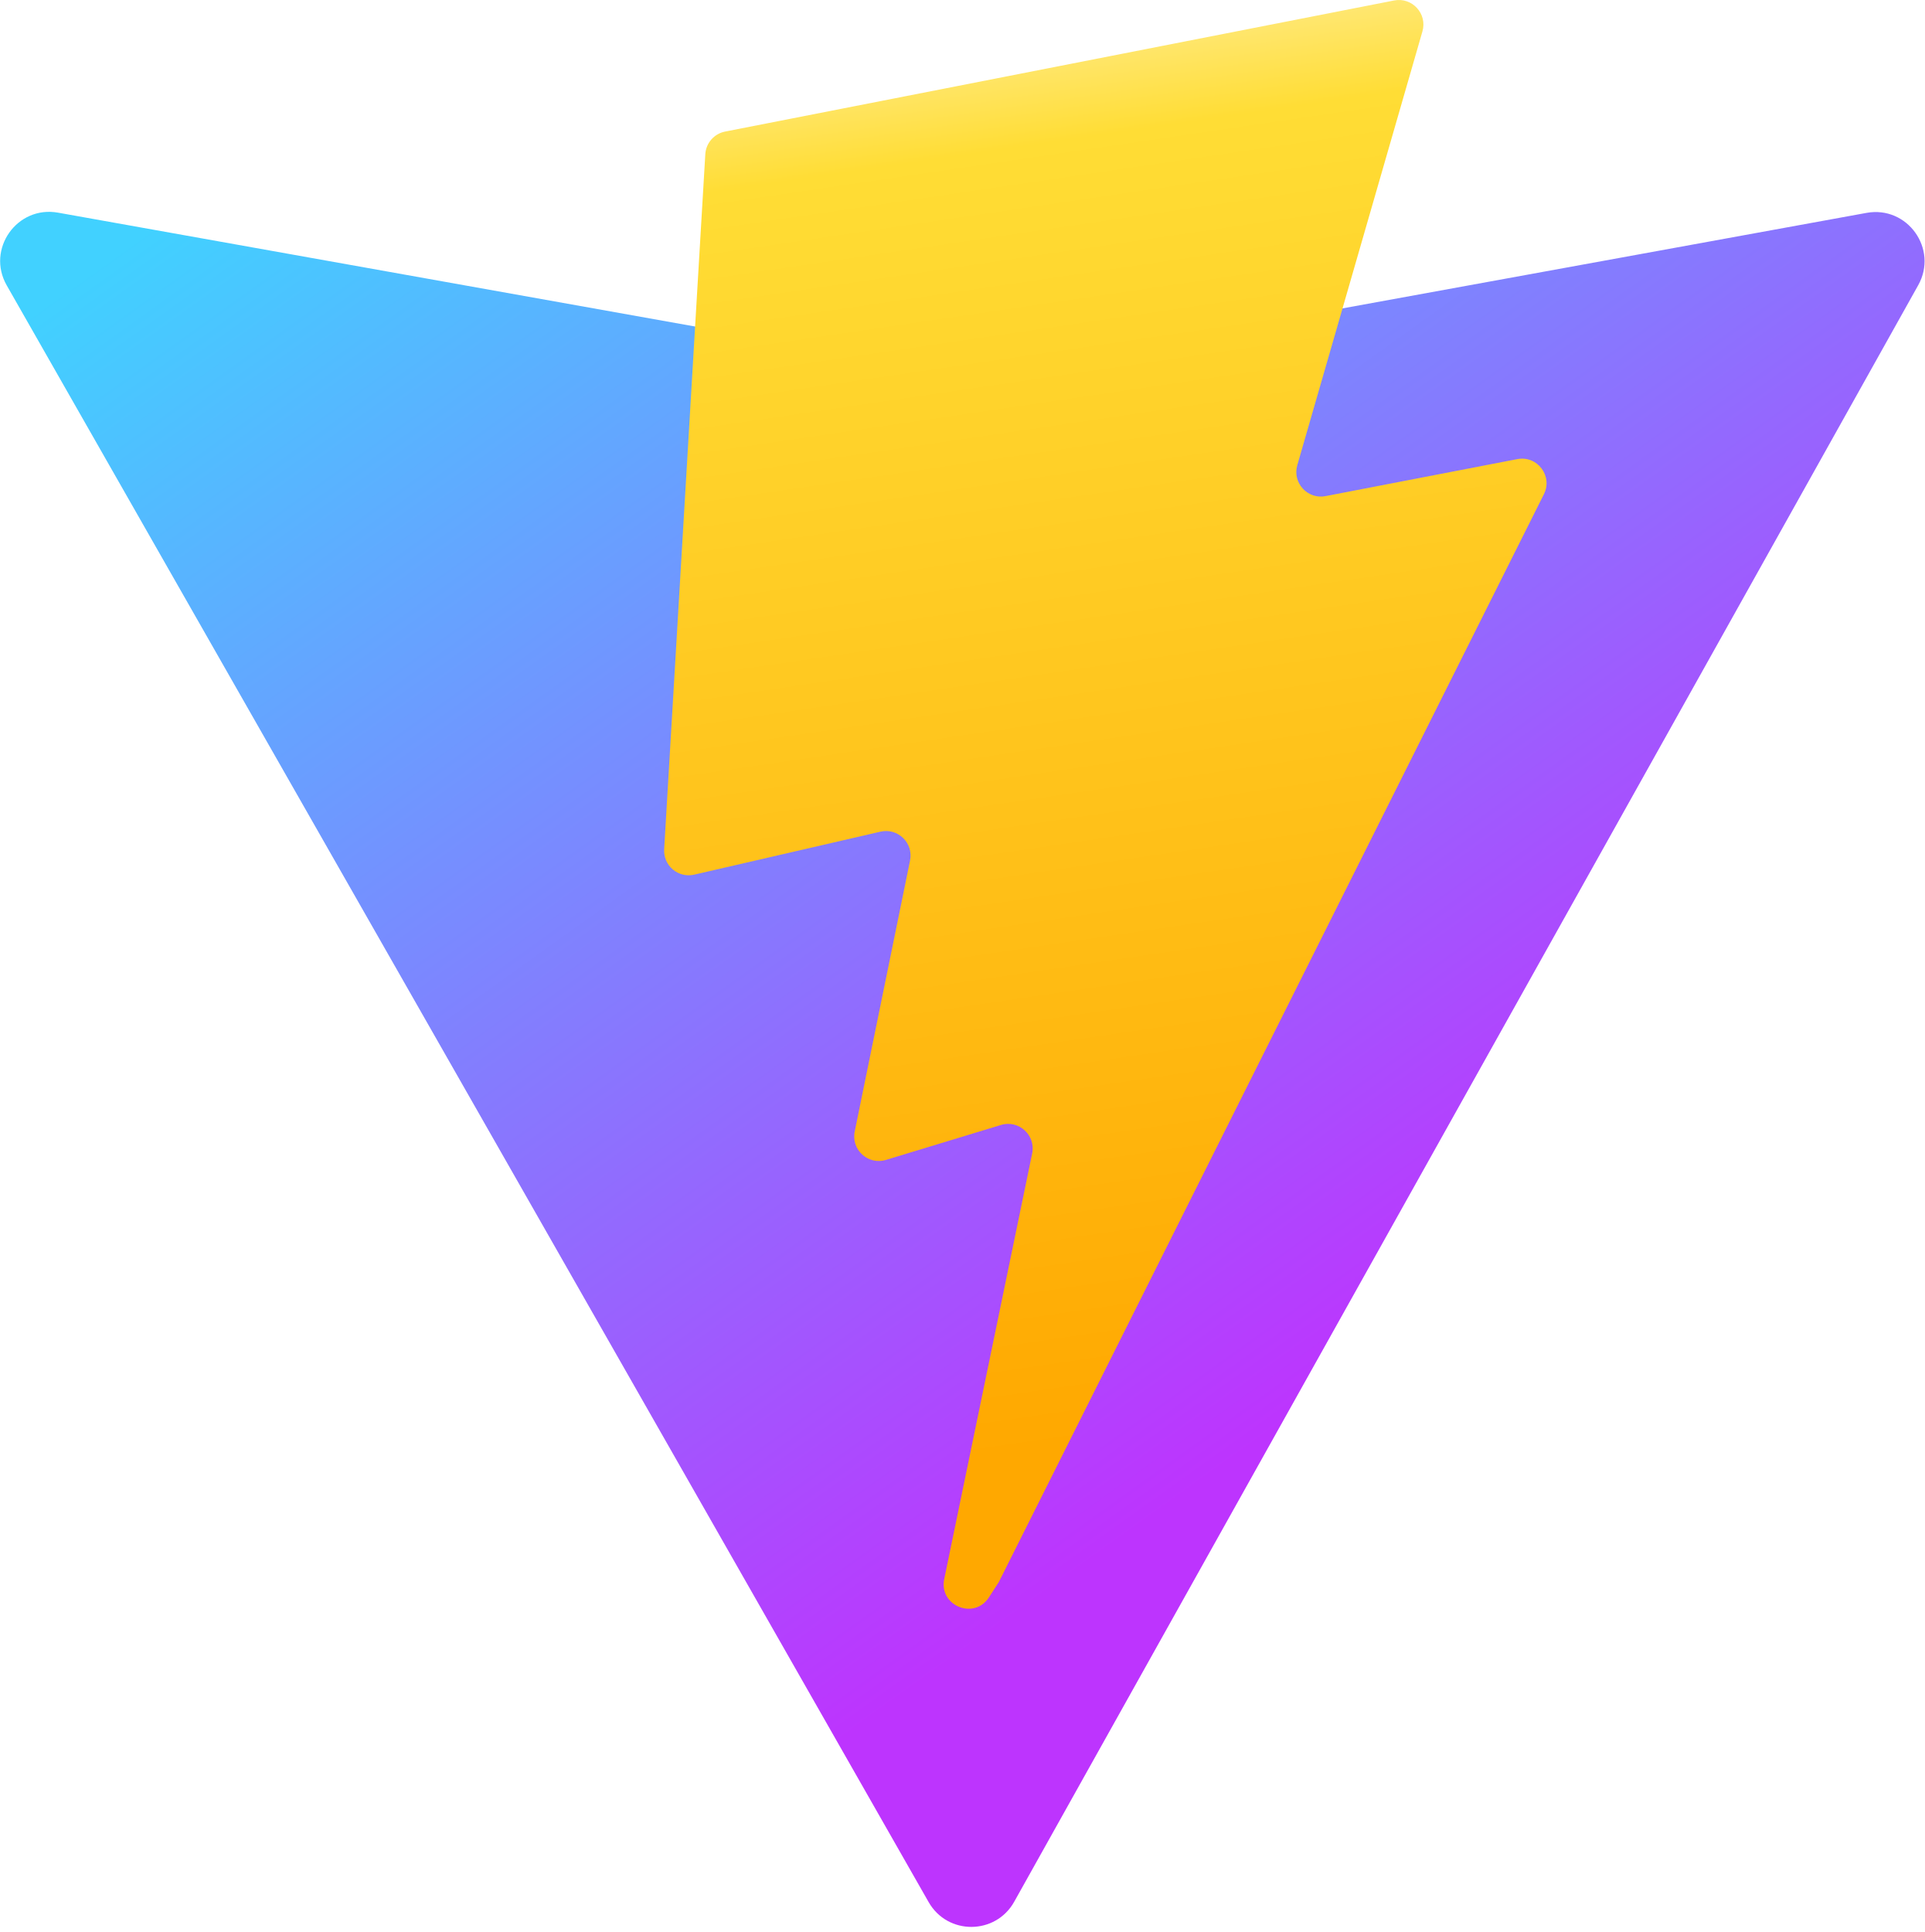
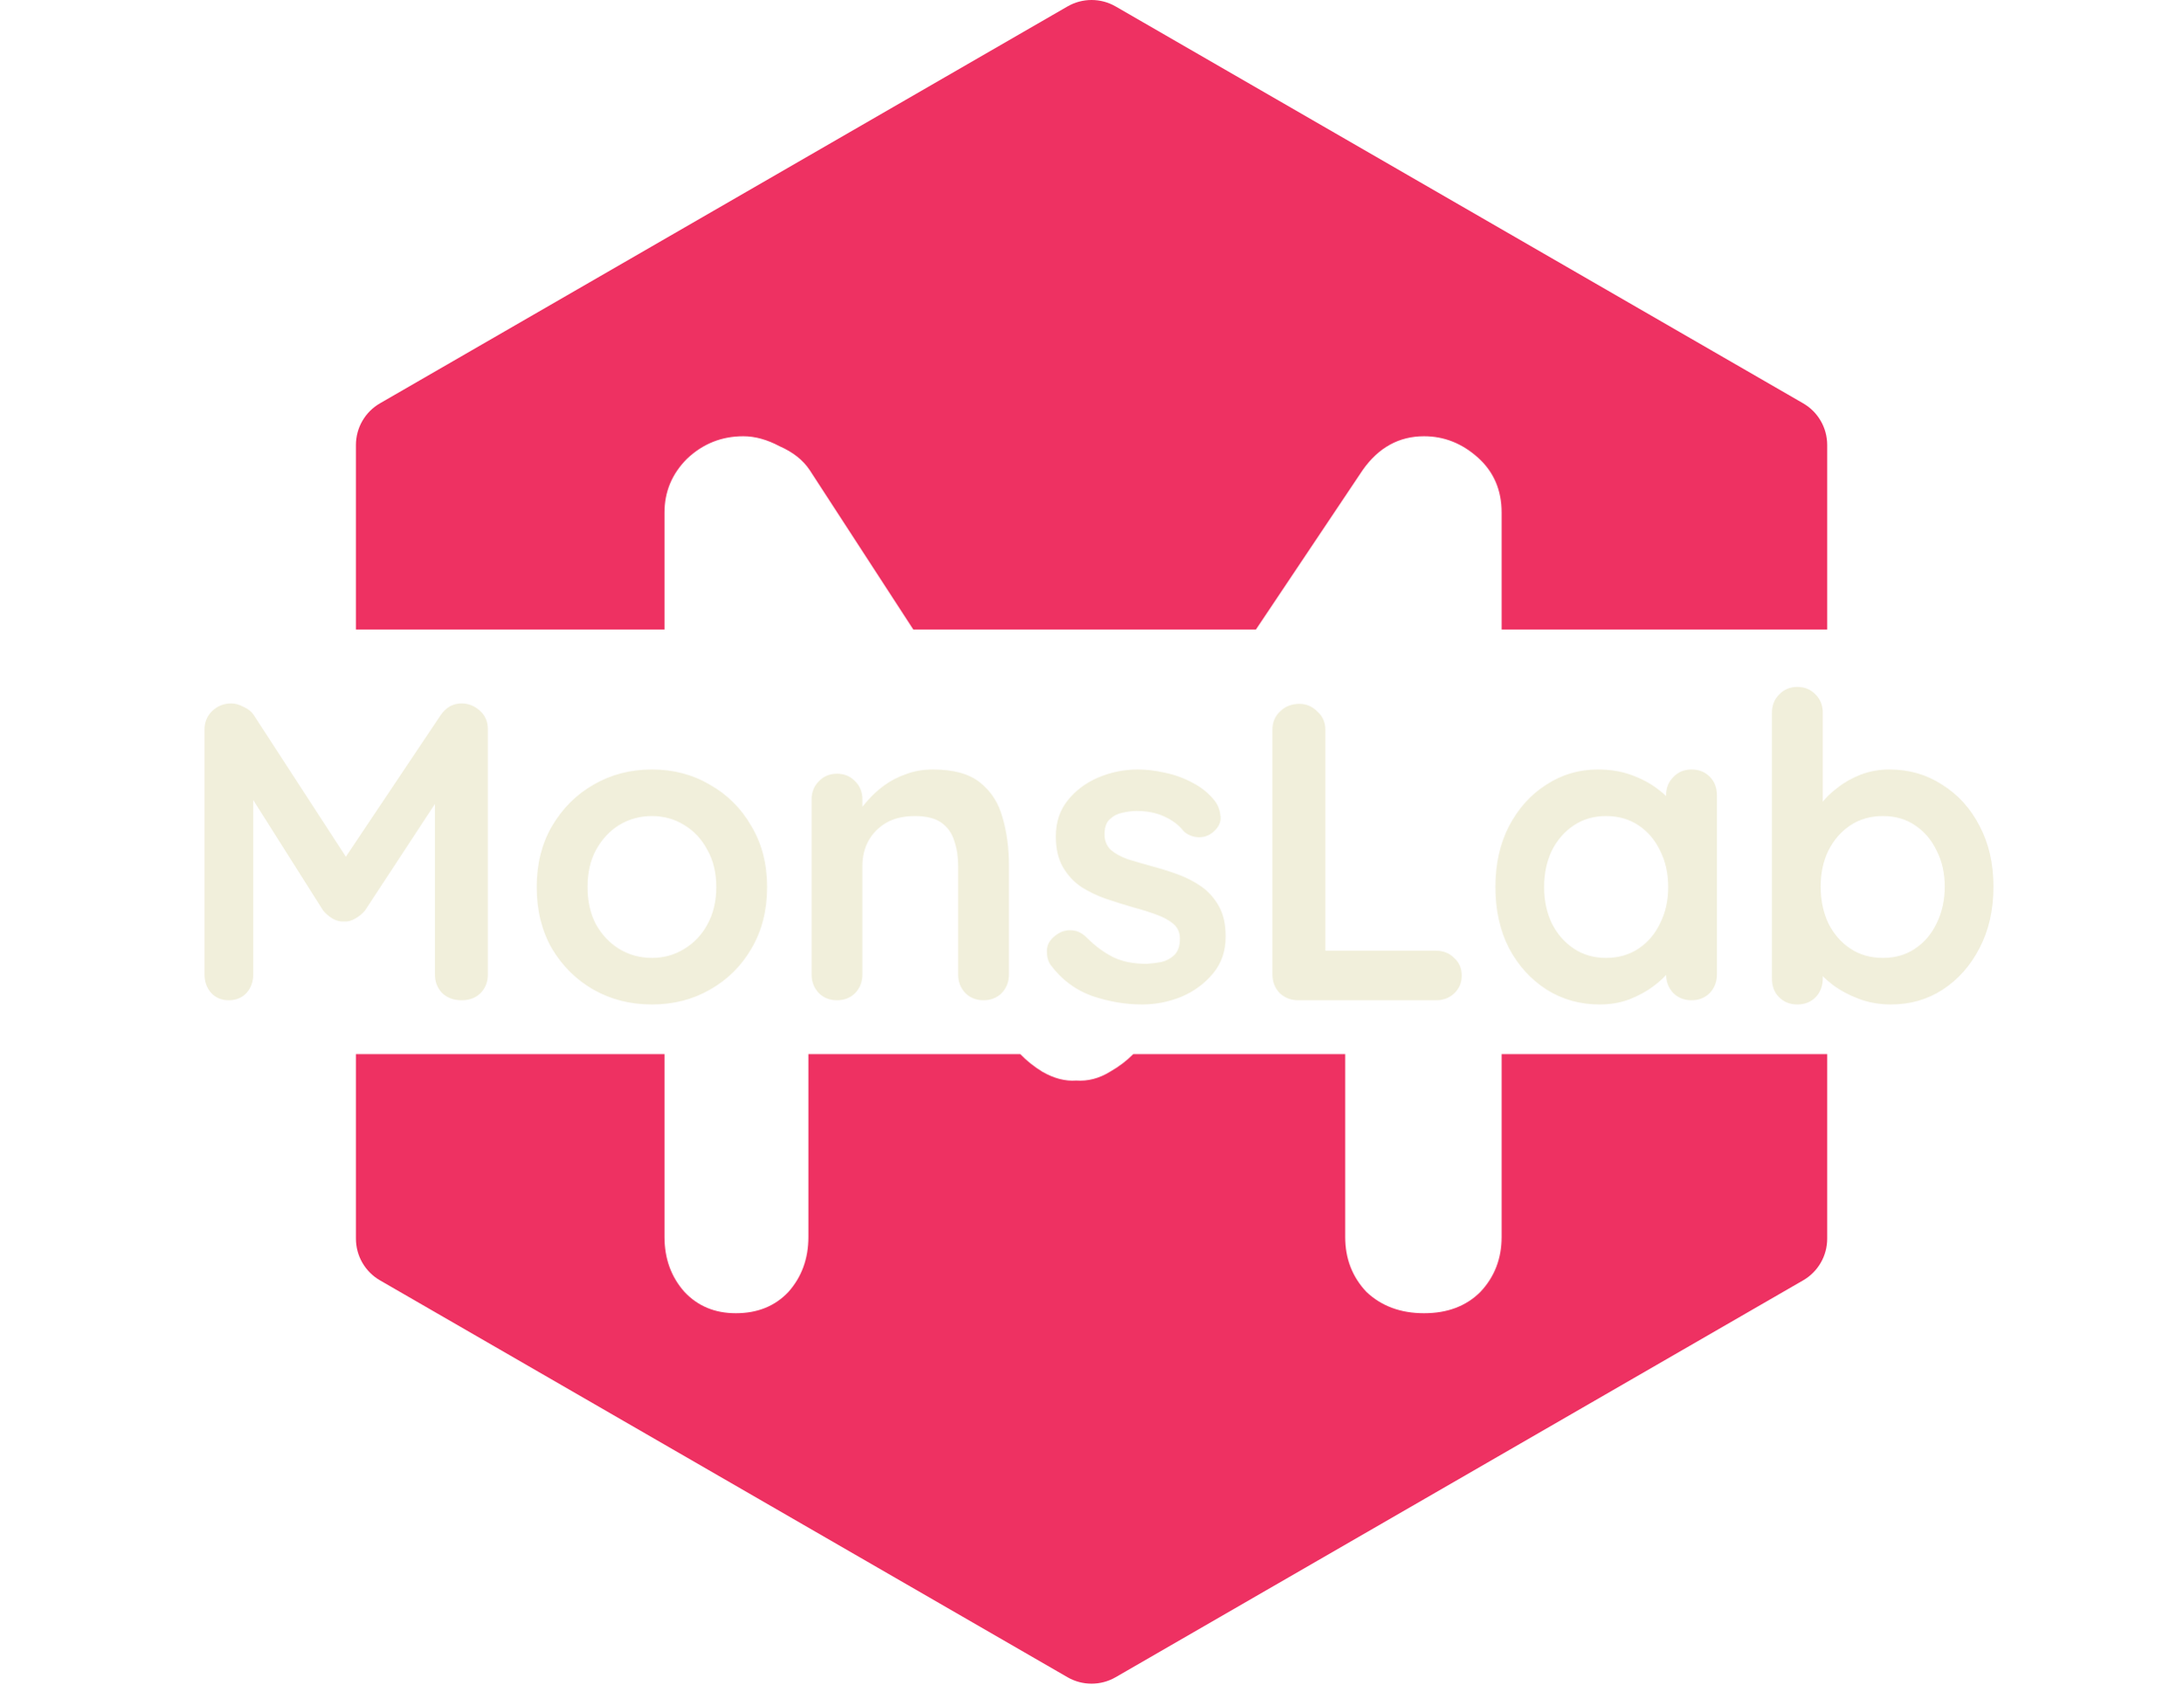
- <svg xmlns="http://www.w3.org/2000/svg" aria-hidden="true" role="img" class="iconify iconify--logos" width="31.88" height="32" preserveAspectRatio="xMidYMid meet" viewBox="0 0 256 257">
-   <defs>
-     <linearGradient id="IconifyId1813088fe1fbc01fb466" x1="-.828%" x2="57.636%" y1="7.652%" y2="78.411%">
-       <stop offset="0%" stop-color="#41D1FF" />
-       <stop offset="100%" stop-color="#BD34FE" />
-     </linearGradient>
-     <linearGradient id="IconifyId1813088fe1fbc01fb467" x1="43.376%" x2="50.316%" y1="2.242%" y2="89.03%">
-       <stop offset="0%" stop-color="#FFEA83" />
-       <stop offset="8.333%" stop-color="#FFDD35" />
-       <stop offset="100%" stop-color="#FFA800" />
-     </linearGradient>
-   </defs>
-   <path fill="url(#IconifyId1813088fe1fbc01fb466)" d="M255.153 37.938L134.897 252.976c-2.483 4.44-8.862 4.466-11.382.048L.875 37.958c-2.746-4.814 1.371-10.646 6.827-9.67l120.385 21.517a6.537 6.537 0 0 0 2.322-.004l117.867-21.483c5.438-.991 9.574 4.796 6.877 9.62Z" />
-   <path fill="url(#IconifyId1813088fe1fbc01fb467)" d="M185.432.063L96.44 17.501a3.268 3.268 0 0 0-2.634 3.014l-5.474 92.456a3.268 3.268 0 0 0 3.997 3.378l24.777-5.718c2.318-.535 4.413 1.507 3.936 3.838l-7.361 36.047c-.495 2.426 1.782 4.5 4.151 3.78l15.304-4.649c2.372-.72 4.652 1.36 4.15 3.788l-11.698 56.621c-.732 3.542 3.979 5.473 5.943 2.437l1.313-2.028l72.516-144.72c1.215-2.423-.88-5.186-3.54-4.672l-25.505 4.922c-2.396.462-4.435-1.77-3.759-4.114l16.646-57.705c.677-2.35-1.37-4.583-3.769-4.113Z" />
+ <svg xmlns="http://www.w3.org/2000/svg" width="1134" height="875" viewBox="0 0 1134 875" fill="none">
+   <path fill-rule="evenodd" clip-rule="evenodd" d="M554.5 3.349C562.235 -1.116 571.765 -1.116 579.5 3.349L936.63 209.538C944.365 214.004 949.13 222.257 949.13 231.189V327.066H780.007V266.3C780.007 254.6 775.89 245.066 767.657 237.7C759.423 230.333 750.107 226.65 739.707 226.65C726.707 226.65 716.09 232.5 707.857 244.2L652.389 327.066H474.398L420.557 244.2C417.09 239 411.89 234.883 404.957 231.85C398.457 228.383 392.173 226.65 386.107 226.65C374.84 226.65 365.09 230.55 356.857 238.35C349.057 246.15 345.157 255.466 345.157 266.3V327.066H184.871V231.189C184.871 222.257 189.636 214.004 197.371 209.538L554.5 3.349ZM345.157 547.689V642.65C345.157 653.916 348.623 663.45 355.557 671.25C362.49 678.616 371.373 682.3 382.207 682.3C393.473 682.3 402.573 678.616 409.507 671.25C416.44 663.45 419.907 653.916 419.907 642.65V547.689H529.988C533.298 551.128 537.12 554.181 541.457 556.85C547.523 560.316 553.373 561.833 559.007 561.4C565.073 561.833 570.923 560.316 576.557 556.85C581.226 554.181 585.254 551.128 588.64 547.689H698.757V642.65C698.757 653.916 702.44 663.45 709.807 671.25C717.607 678.616 727.573 682.3 739.707 682.3C751.84 682.3 761.59 678.616 768.957 671.25C776.323 663.45 780.007 653.916 780.007 642.65V547.689H949.13V643.566C949.13 652.498 944.365 660.751 936.63 665.217L579.5 871.406C571.765 875.872 562.235 875.872 554.5 871.406L197.371 665.217C189.636 660.751 184.871 652.498 184.871 643.566V547.689H345.157Z" fill="#EE3162" />
+   <path d="M120.085 365.465C122.138 365.465 124.265 366.052 126.465 367.225C128.811 368.252 130.571 369.645 131.745 371.405L185.205 453.685L174.205 453.245L228.985 371.405C231.771 367.445 235.365 365.465 239.765 365.465C243.285 365.465 246.438 366.712 249.225 369.205C252.011 371.698 253.405 374.925 253.405 378.885V506.265C253.405 510.078 252.158 513.305 249.665 515.945C247.171 518.438 243.871 519.685 239.765 519.685C235.658 519.685 232.285 518.438 229.645 515.945C227.151 513.305 225.905 510.078 225.905 506.265V402.645L234.485 404.625L189.605 473.045C188.285 474.658 186.598 476.052 184.545 477.225C182.638 478.398 180.658 478.912 178.605 478.765C176.698 478.912 174.718 478.398 172.665 477.225C170.758 476.052 169.145 474.658 167.825 473.045L125.805 406.605L131.525 394.945V506.265C131.525 510.078 130.351 513.305 128.005 515.945C125.658 518.438 122.578 519.685 118.765 519.685C115.098 519.685 112.091 518.438 109.745 515.945C107.398 513.305 106.225 510.078 106.225 506.265V378.885C106.225 375.218 107.545 372.065 110.185 369.425C112.971 366.785 116.271 365.465 120.085 365.465ZM398.459 460.945C398.459 472.972 395.745 483.605 390.319 492.845C385.039 501.938 377.852 509.052 368.759 514.185C359.812 519.318 349.765 521.885 338.619 521.885C327.472 521.885 317.352 519.318 308.259 514.185C299.312 509.052 292.125 501.938 286.699 492.845C281.419 483.605 278.779 472.972 278.779 460.945C278.779 448.918 281.419 438.358 286.699 429.265C292.125 420.025 299.312 412.838 308.259 407.705C317.352 402.425 327.472 399.785 338.619 399.785C349.765 399.785 359.812 402.425 368.759 407.705C377.852 412.838 385.039 420.025 390.319 429.265C395.745 438.358 398.459 448.918 398.459 460.945ZM372.059 460.945C372.059 453.465 370.519 447.012 367.439 441.585C364.505 436.012 360.472 431.685 355.339 428.605C350.352 425.525 344.779 423.985 338.619 423.985C332.459 423.985 326.812 425.525 321.679 428.605C316.692 431.685 312.659 436.012 309.579 441.585C306.645 447.012 305.179 453.465 305.179 460.945C305.179 468.278 306.645 474.732 309.579 480.305C312.659 485.732 316.692 489.985 321.679 493.065C326.812 496.145 332.459 497.685 338.619 497.685C344.779 497.685 350.352 496.145 355.339 493.065C360.472 489.985 364.505 485.732 367.439 480.305C370.519 474.732 372.059 468.278 372.059 460.945ZM484.484 399.785C495.337 399.785 503.55 402.058 509.124 406.605C514.844 411.152 518.73 417.238 520.784 424.865C522.984 432.345 524.084 440.705 524.084 449.945V506.265C524.084 510.078 522.837 513.305 520.344 515.945C517.85 518.438 514.697 519.685 510.884 519.685C507.07 519.685 503.917 518.438 501.424 515.945C498.93 513.305 497.684 510.078 497.684 506.265V449.945C497.684 445.105 497.024 440.778 495.704 436.965C494.53 433.005 492.33 429.852 489.104 427.505C485.877 425.158 481.257 423.985 475.244 423.985C469.377 423.985 464.39 425.158 460.284 427.505C456.324 429.852 453.244 433.005 451.044 436.965C448.99 440.778 447.964 445.105 447.964 449.945V506.265C447.964 510.078 446.717 513.305 444.224 515.945C441.73 518.438 438.577 519.685 434.764 519.685C430.95 519.685 427.797 518.438 425.304 515.945C422.81 513.305 421.564 510.078 421.564 506.265V415.405C421.564 411.592 422.81 408.438 425.304 405.945C427.797 403.305 430.95 401.985 434.764 401.985C438.577 401.985 441.73 403.305 444.224 405.945C446.717 408.438 447.964 411.592 447.964 415.405V424.865L444.664 424.205C445.984 421.712 447.89 419.072 450.384 416.285C452.877 413.352 455.81 410.638 459.184 408.145C462.557 405.652 466.37 403.672 470.624 402.205C474.877 400.592 479.497 399.785 484.484 399.785ZM545.798 501.425C544.332 499.372 543.672 496.732 543.818 493.505C543.965 490.278 545.872 487.492 549.538 485.145C551.885 483.678 554.378 483.092 557.018 483.385C559.658 483.532 562.225 484.852 564.718 487.345C568.972 491.598 573.445 494.898 578.138 497.245C582.832 499.592 588.698 500.765 595.738 500.765C597.938 500.618 600.358 500.325 602.998 499.885C605.638 499.298 607.912 498.125 609.818 496.365C611.872 494.458 612.898 491.598 612.898 487.785C612.898 484.558 611.798 481.992 609.598 480.085C607.398 478.178 604.465 476.565 600.798 475.245C597.278 473.925 593.318 472.678 588.918 471.505C584.372 470.185 579.678 468.718 574.838 467.105C570.145 465.492 565.818 463.438 561.858 460.945C557.898 458.305 554.672 454.858 552.178 450.605C549.685 446.352 548.438 440.998 548.438 434.545C548.438 427.212 550.492 420.978 554.598 415.845C558.705 410.712 563.985 406.752 570.438 403.965C577.038 401.178 583.932 399.785 591.118 399.785C595.665 399.785 600.432 400.372 605.418 401.545C610.405 402.572 615.172 404.332 619.718 406.825C624.265 409.172 628.078 412.325 631.158 416.285C632.772 418.485 633.725 421.125 634.018 424.205C634.312 427.285 632.918 430.072 629.838 432.565C627.638 434.325 625.072 435.132 622.138 434.985C619.205 434.692 616.785 433.665 614.878 431.905C612.385 428.678 609.012 426.112 604.758 424.205C600.652 422.298 595.885 421.345 590.458 421.345C588.258 421.345 585.838 421.638 583.198 422.225C580.705 422.665 578.505 423.765 576.598 425.525C574.692 427.138 573.738 429.778 573.738 433.445C573.738 436.818 574.838 439.532 577.038 441.585C579.238 443.492 582.172 445.105 585.838 446.425C589.652 447.598 593.685 448.772 597.938 449.945C602.338 451.118 606.812 452.512 611.358 454.125C615.905 455.738 620.085 457.865 623.898 460.505C627.712 463.145 630.792 466.592 633.138 470.845C635.485 474.952 636.658 480.232 636.658 486.685C636.658 494.165 634.458 500.545 630.058 505.825C625.658 511.105 620.158 515.138 613.558 517.925C606.958 520.565 600.212 521.885 593.318 521.885C584.665 521.885 576.012 520.418 567.358 517.485C558.705 514.405 551.518 509.052 545.798 501.425ZM745.871 493.945C749.685 493.945 752.838 495.192 755.331 497.685C757.971 500.032 759.291 503.112 759.291 506.925C759.291 510.592 757.971 513.672 755.331 516.165C752.838 518.512 749.685 519.685 745.871 519.685H674.371C670.558 519.685 667.331 518.438 664.691 515.945C662.198 513.305 660.951 510.078 660.951 506.265V379.105C660.951 375.292 662.271 372.138 664.911 369.645C667.551 367.005 670.925 365.685 675.031 365.685C678.551 365.685 681.631 367.005 684.271 369.645C687.058 372.138 688.451 375.292 688.451 379.105V497.685L683.611 493.945H745.871ZM878.646 399.785C882.46 399.785 885.613 401.032 888.106 403.525C890.6 406.018 891.846 409.245 891.846 413.205V506.265C891.846 510.078 890.6 513.305 888.106 515.945C885.613 518.438 882.46 519.685 878.646 519.685C874.833 519.685 871.68 518.438 869.186 515.945C866.693 513.305 865.446 510.078 865.446 506.265V495.485L870.286 497.465C870.286 499.372 869.26 501.718 867.206 504.505C865.153 507.145 862.366 509.785 858.846 512.425C855.326 515.065 851.146 517.338 846.306 519.245C841.613 521.005 836.48 521.885 830.906 521.885C820.786 521.885 811.62 519.318 803.406 514.185C795.193 508.905 788.666 501.718 783.826 492.625C779.133 483.385 776.786 472.825 776.786 460.945C776.786 448.918 779.133 438.358 783.826 429.265C788.666 420.025 795.12 412.838 803.186 407.705C811.253 402.425 820.2 399.785 830.026 399.785C836.333 399.785 842.126 400.738 847.406 402.645C852.686 404.552 857.233 406.972 861.046 409.905C865.006 412.838 868.013 415.845 870.066 418.925C872.266 421.858 873.366 424.352 873.366 426.405L865.446 429.265V413.205C865.446 409.392 866.693 406.238 869.186 403.745C871.68 401.105 874.833 399.785 878.646 399.785ZM834.206 497.685C840.66 497.685 846.306 496.072 851.146 492.845C855.986 489.618 859.726 485.218 862.366 479.645C865.153 474.072 866.546 467.838 866.546 460.945C866.546 453.905 865.153 447.598 862.366 442.025C859.726 436.452 855.986 432.052 851.146 428.825C846.306 425.598 840.66 423.985 834.206 423.985C827.9 423.985 822.326 425.598 817.486 428.825C812.646 432.052 808.833 436.452 806.046 442.025C803.406 447.598 802.086 453.905 802.086 460.945C802.086 467.838 803.406 474.072 806.046 479.645C808.833 485.218 812.646 489.618 817.486 492.845C822.326 496.072 827.9 497.685 834.206 497.685ZM981.371 399.785C991.638 399.785 1000.8 402.425 1008.87 407.705C1017.08 412.838 1023.54 419.952 1028.23 429.045C1033.07 438.138 1035.49 448.698 1035.49 460.725C1035.49 472.752 1033.07 483.385 1028.23 492.625C1023.54 501.718 1017.16 508.905 1009.09 514.185C1001.17 519.318 992.224 521.885 982.251 521.885C976.384 521.885 970.884 520.932 965.751 519.025C960.618 517.118 956.071 514.698 952.111 511.765C948.298 508.832 945.291 505.898 943.091 502.965C941.038 499.885 940.011 497.318 940.011 495.265L946.831 492.405V508.465C946.831 512.278 945.584 515.505 943.091 518.145C940.598 520.638 937.444 521.885 933.631 521.885C929.818 521.885 926.664 520.638 924.171 518.145C921.678 515.652 920.431 512.425 920.431 508.465V370.305C920.431 366.492 921.678 363.338 924.171 360.845C926.664 358.205 929.818 356.885 933.631 356.885C937.444 356.885 940.598 358.205 943.091 360.845C945.584 363.338 946.831 366.492 946.831 370.305V426.185L943.091 424.205C943.091 422.298 944.118 420.025 946.171 417.385C948.224 414.598 951.011 411.885 954.531 409.245C958.051 406.458 962.084 404.185 966.631 402.425C971.324 400.665 976.238 399.785 981.371 399.785ZM978.071 423.985C971.618 423.985 965.971 425.598 961.131 428.825C956.291 432.052 952.478 436.452 949.691 442.025C947.051 447.452 945.731 453.685 945.731 460.725C945.731 467.618 947.051 473.925 949.691 479.645C952.478 485.218 956.291 489.618 961.131 492.845C965.971 496.072 971.618 497.685 978.071 497.685C984.524 497.685 990.098 496.072 994.791 492.845C999.631 489.618 1003.37 485.218 1006.01 479.645C1008.8 473.925 1010.19 467.618 1010.19 460.725C1010.19 453.685 1008.8 447.452 1006.01 442.025C1003.37 436.452 999.631 432.052 994.791 428.825C990.098 425.598 984.524 423.985 978.071 423.985Z" fill="#F1EFDB" />
</svg>
